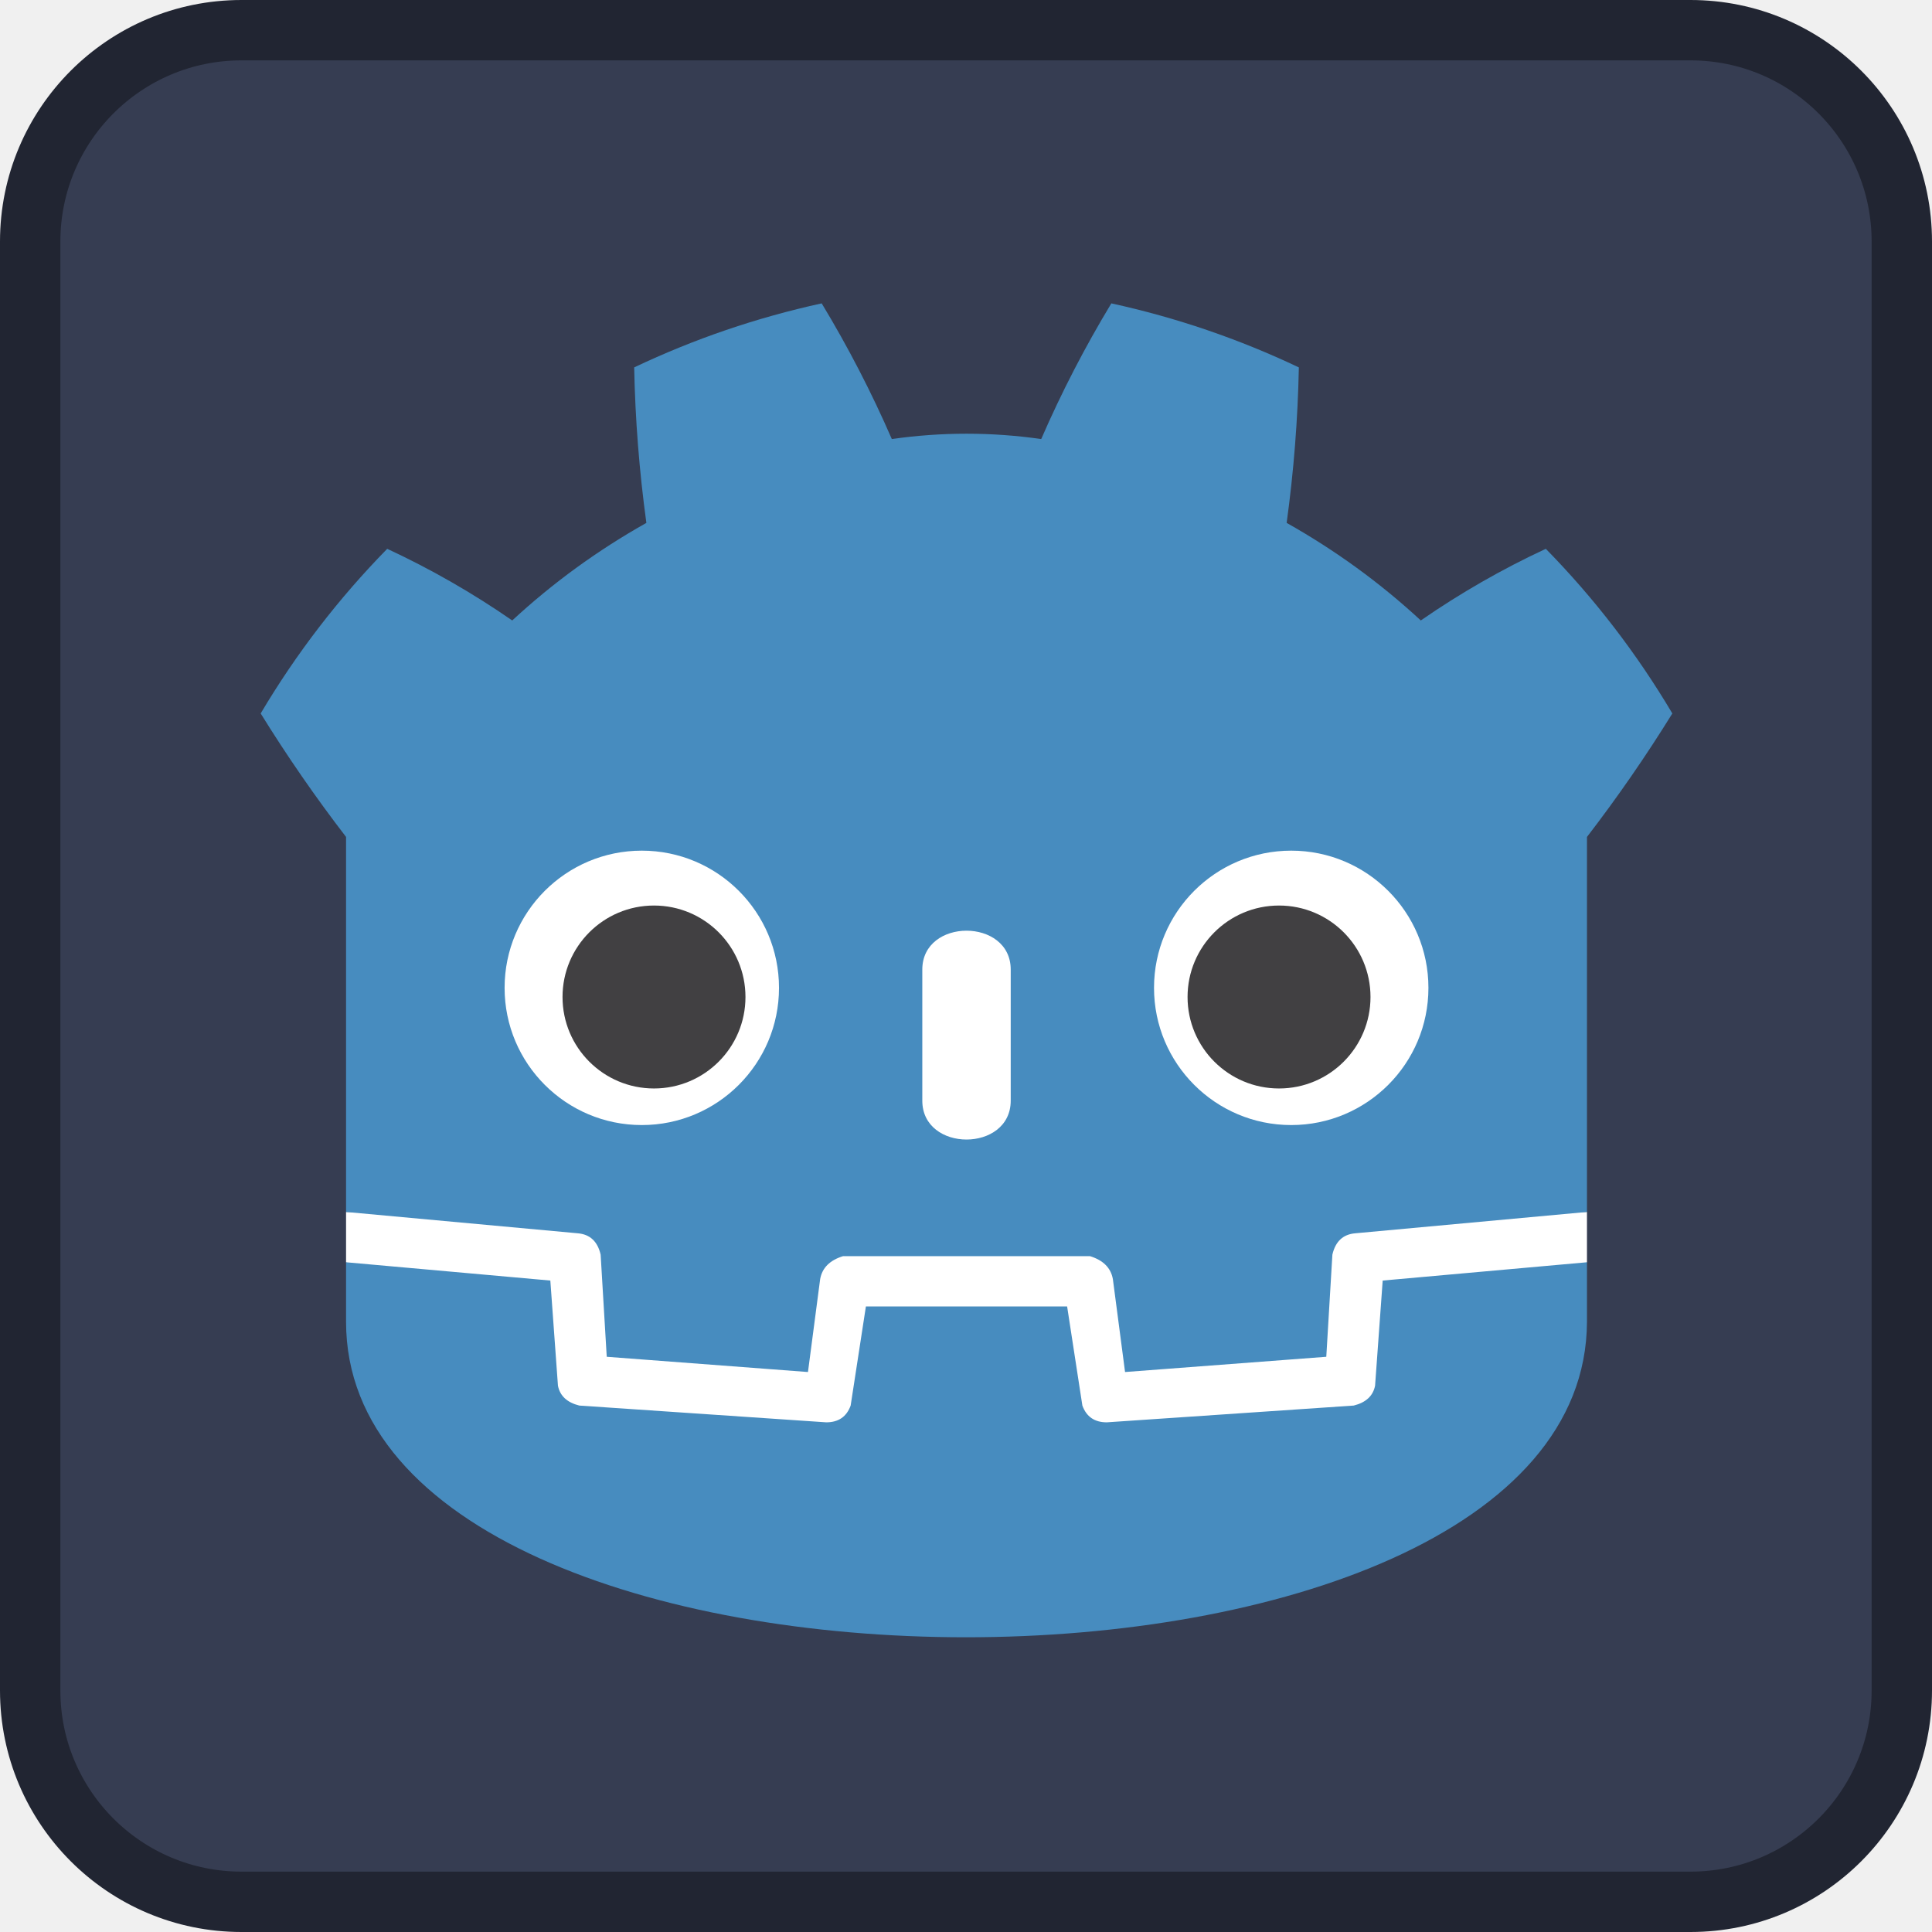
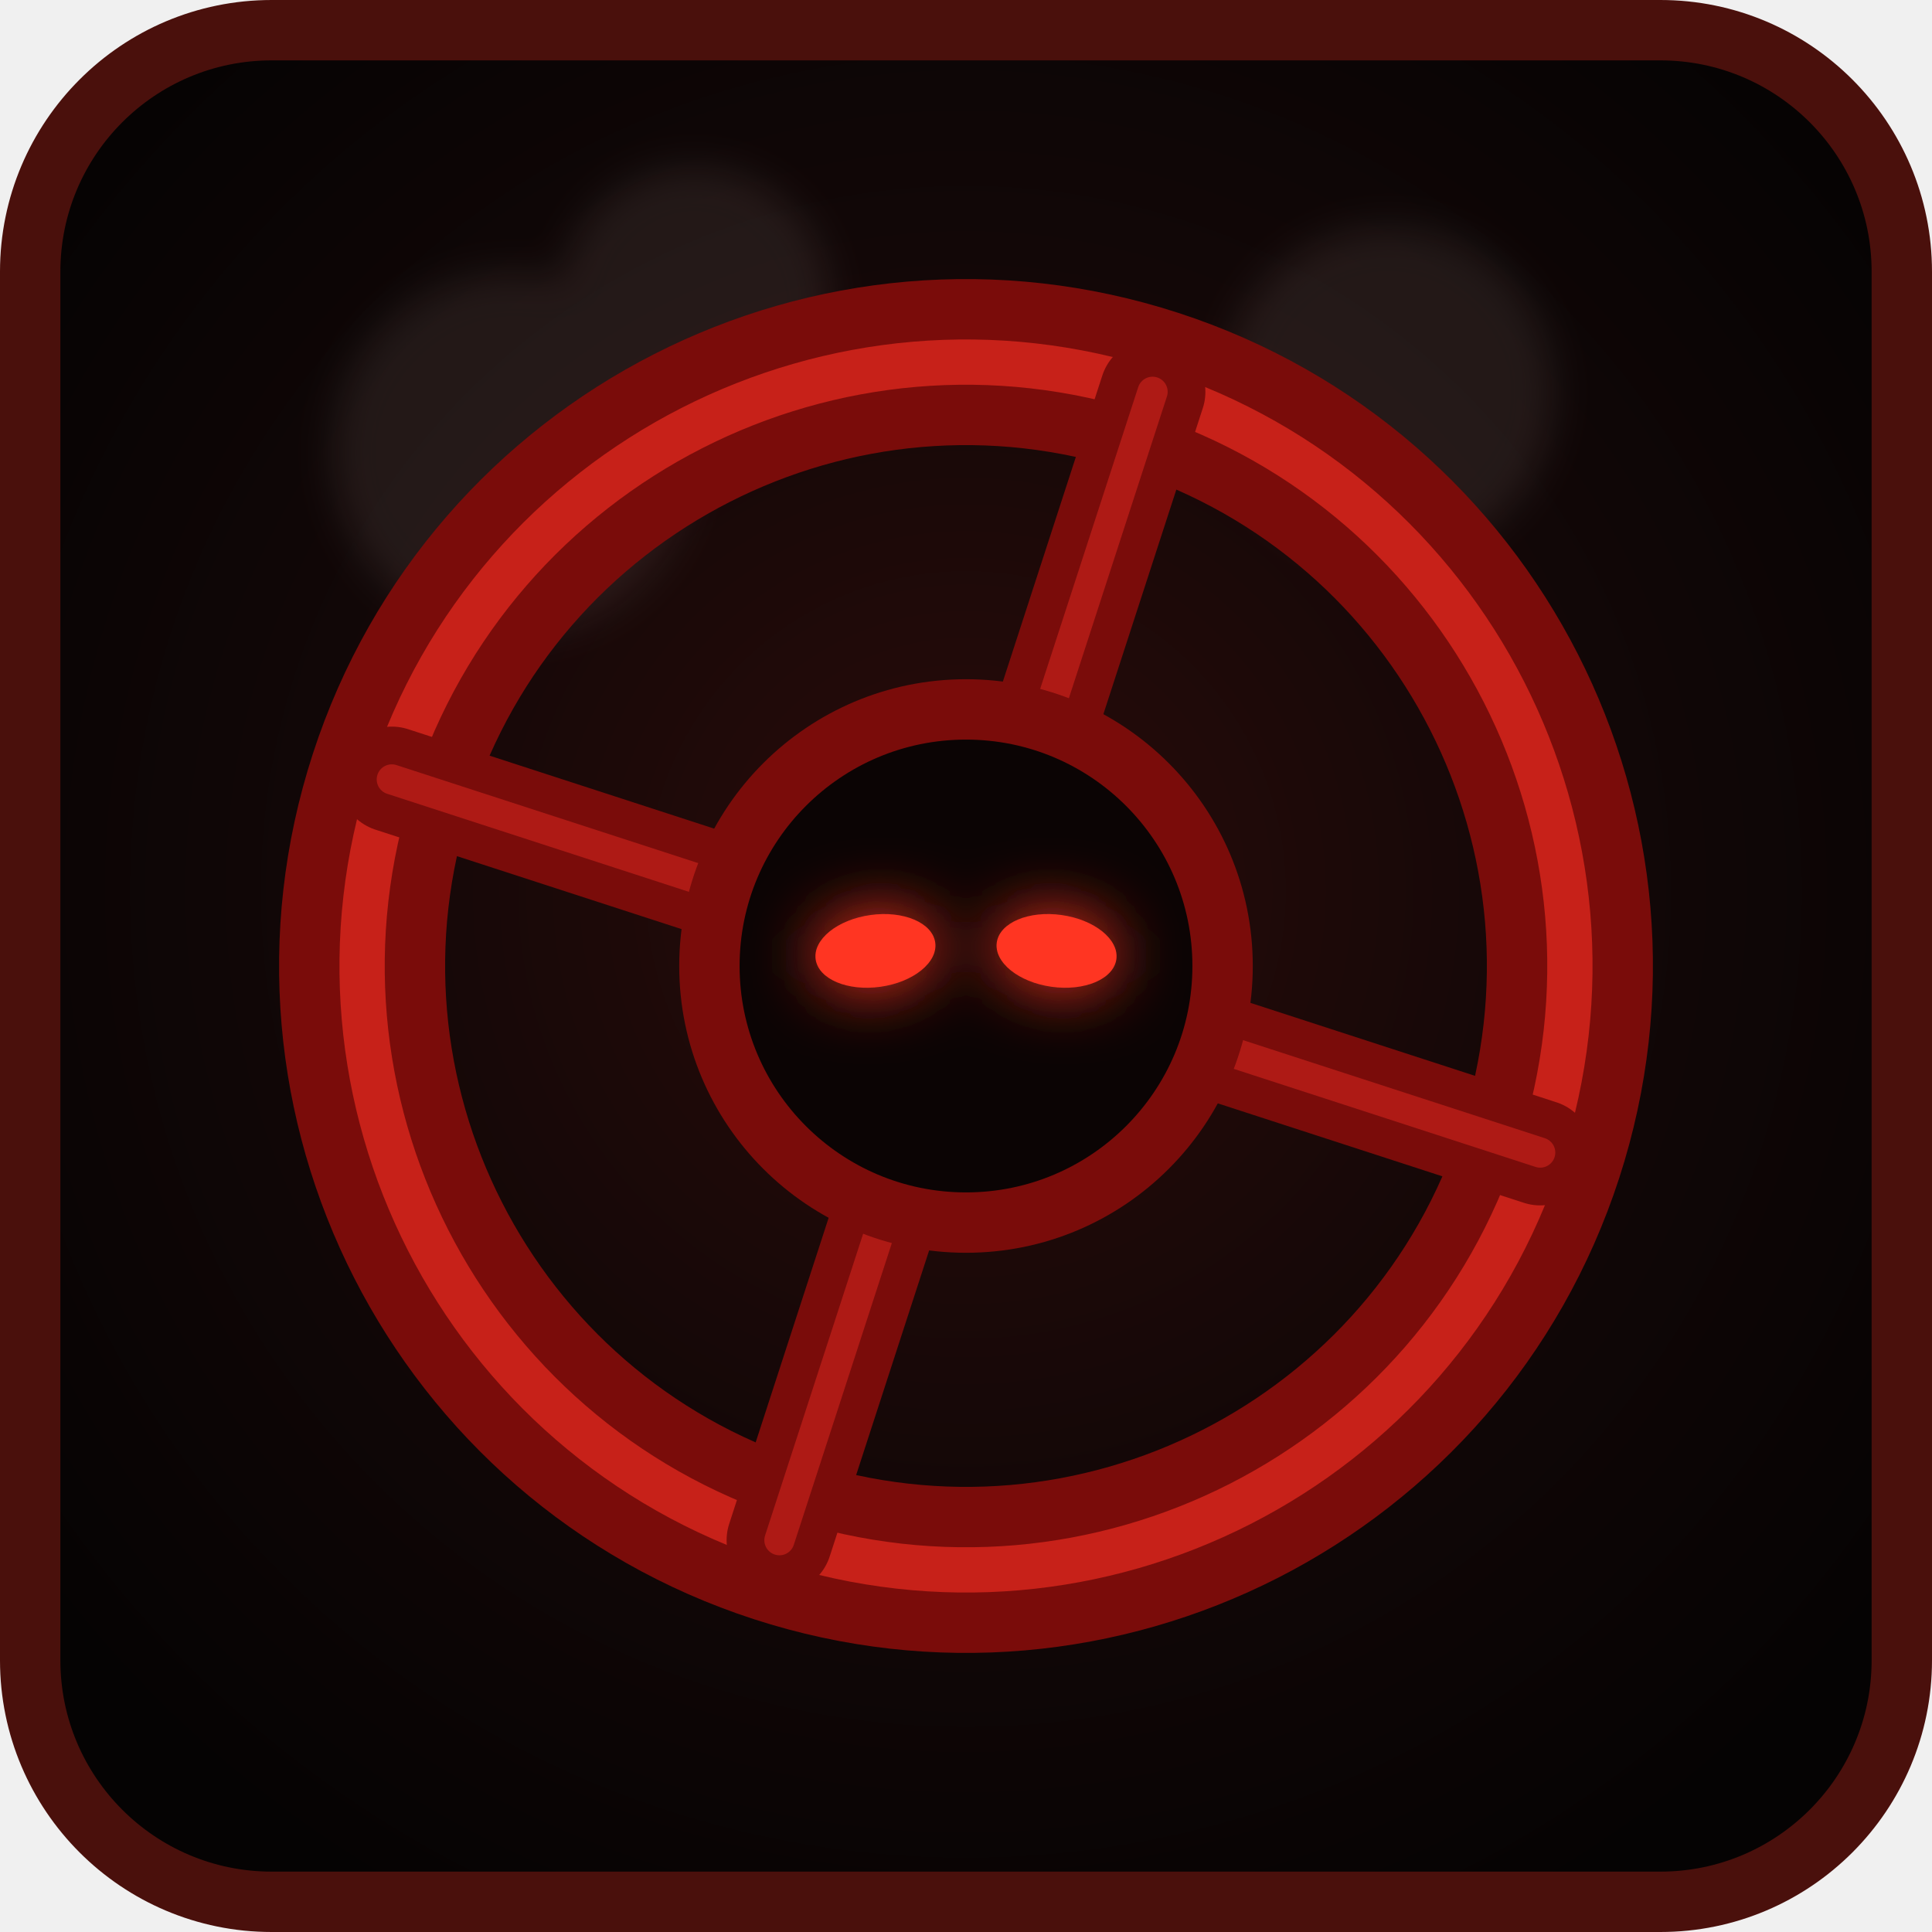
- <svg xmlns="http://www.w3.org/2000/svg" width="128" height="128">
-   <rect width="124" height="124" x="2" y="2" fill="#363d52" stroke="#212532" stroke-width="4" rx="14" />
-   <g fill="#fff" transform="translate(12.322 12.322)scale(.101)">
-     <path d="M105 673v33q407 354 814 0v-33z" />
-     <path fill="#478cbf" d="m105 673 152 14q12 1 15 14l4 67 132 10 8-61q2-11 15-15h162q13 4 15 15l8 61 132-10 4-67q3-13 15-14l152-14V427q30-39 56-81-35-59-83-108-43 20-82 47-40-37-88-64 7-51 8-102-59-28-123-42-26 43-46 89-49-7-98 0-20-46-46-89-64 14-123 42 1 51 8 102-48 27-88 64-39-27-82-47-48 49-83 108 26 42 56 81zm0 33v39c0 276 813 276 814 0v-39l-134 12-5 69q-2 10-14 13l-162 11q-12 0-16-11l-10-65H446l-10 65q-4 11-16 11l-162-11q-12-3-14-13l-5-69z" />
-     <path d="M483 600c0 34 58 34 58 0v-86c0-34-58-34-58 0z" />
-     <circle cx="725" cy="526" r="90" />
-     <circle cx="299" cy="526" r="90" />
+ <svg xmlns="http://www.w3.org/2000/svg" width="128" height="128" viewBox="0 0 128 128">
+   <defs>
+     <radialGradient id="bg" cx="50%" cy="46%" r="62%">
+       <stop offset="0" stop-color="#2a0c0a" />
+       <stop offset="0.55" stop-color="#120707" />
+       <stop offset="1" stop-color="#050303" />
+     </radialGradient>
+     <filter id="glow" x="-60%" y="-60%" width="220%" height="220%">
+       <feGaussianBlur stdDeviation="2.2" result="blur" />
+       <feMerge>
+         <feMergeNode in="blur" />
+         <feMergeNode in="SourceGraphic" />
+       </feMerge>
+     </filter>
+     <filter id="soft" x="-20%" y="-20%" width="140%" height="140%">
+       <feGaussianBlur stdDeviation="1.2" />
+     </filter>
+   </defs>
+   <rect x="2" y="2" width="124" height="124" rx="16" fill="url(#bg)" stroke="#4a100c" stroke-width="4" />
+   <g fill="#8a7a74" opacity="0.16" filter="url(#soft)">
+     <circle cx="34" cy="30" r="12" />
+     <circle cx="46" cy="20" r="9" />
+     <circle cx="92" cy="26" r="11" />
  </g>
-   <g fill="#414042" transform="translate(12.322 12.322)scale(.101)">
-     <circle cx="307" cy="532" r="60" />
-     <circle cx="717" cy="532" r="60" />
+   <g transform="rotate(18 64 64)" stroke-linecap="round">
+     <circle cx="64" cy="64" r="40" fill="none" stroke="#7a0c0a" stroke-width="11" />
+     <circle cx="64" cy="64" r="40" fill="none" stroke="#e0281d" stroke-width="3" opacity="0.75" />
+     <line x1="64" y1="24" x2="64" y2="104" stroke="#7a0c0a" stroke-width="7" />
+     <line x1="24" y1="64" x2="104" y2="64" stroke="#7a0c0a" stroke-width="7" />
+     <line x1="64" y1="24" x2="64" y2="104" stroke="#c4201a" stroke-width="2" opacity="0.7" />
+     <line x1="24" y1="64" x2="104" y2="64" stroke="#c4201a" stroke-width="2" opacity="0.7" />
+   </g>
+   <circle cx="64" cy="64" r="17" fill="#0b0404" stroke="#7a0c0a" stroke-width="4" />
+   <g filter="url(#glow)" fill="#ff3524">
+     <ellipse cx="58" cy="63" rx="4" ry="2.4" transform="rotate(-8 58 63)" />
+     <ellipse cx="70" cy="63" rx="4" ry="2.4" transform="rotate(8 70 63)" />
  </g>
</svg>
